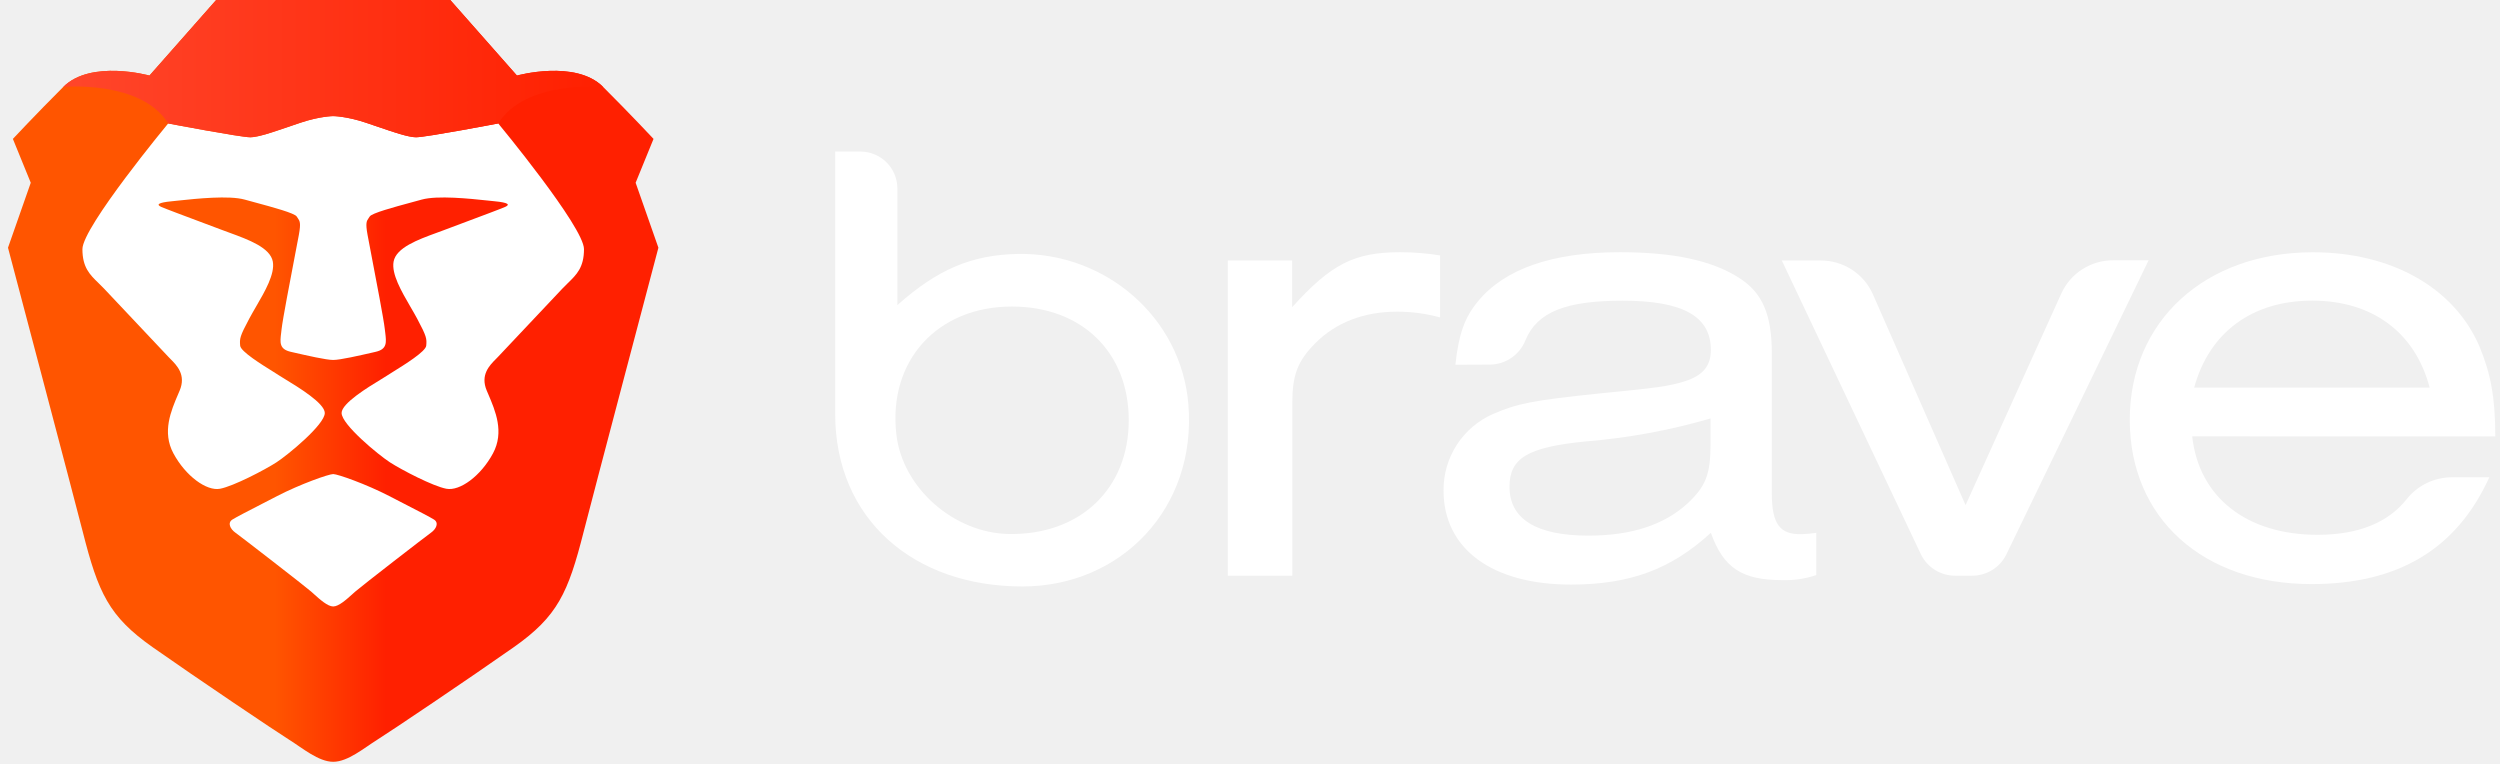
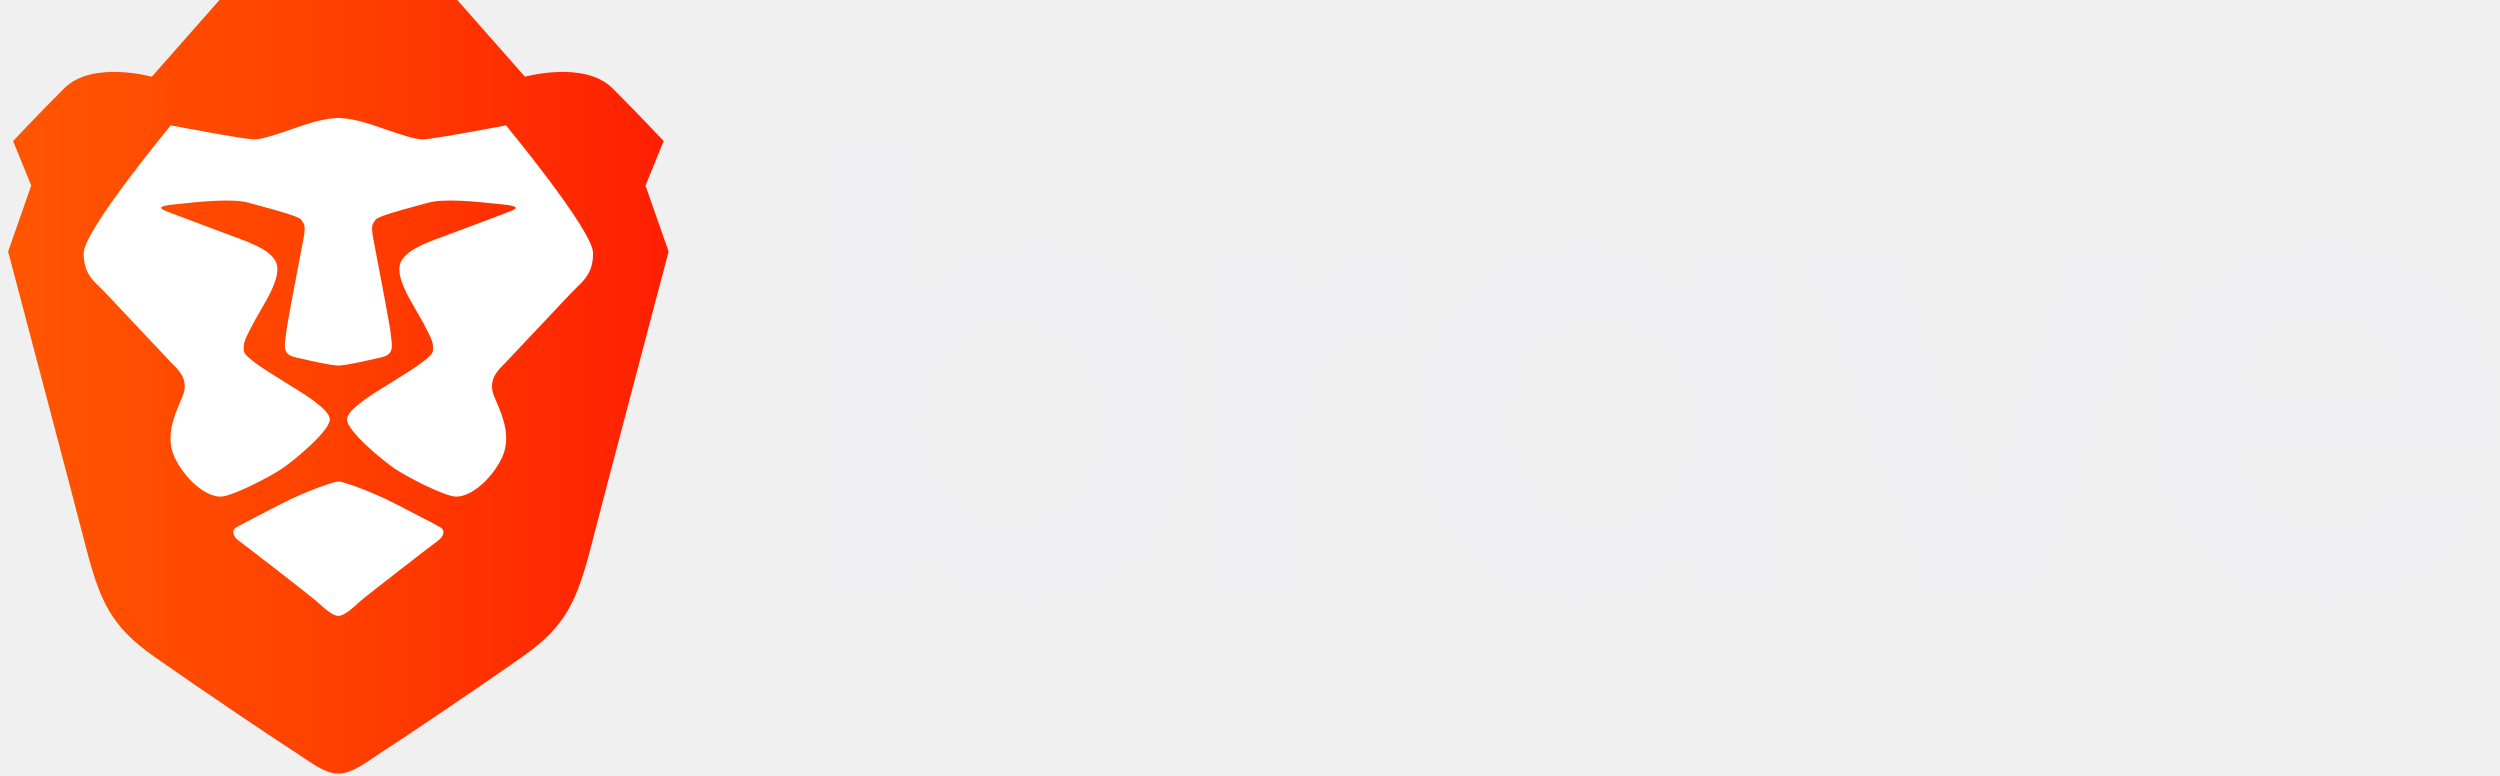
- <svg xmlns="http://www.w3.org/2000/svg" width="131" height="40" viewBox="0 0 131 40" fill="none">
-   <path fill-rule="evenodd" clip-rule="evenodd" d="M43.763 21.676V7.941H45.08C46.153 7.941 47.023 8.809 47.023 9.879V15.986C49.133 14.107 50.928 13.355 53.32 13.307C57.909 13.213 61.891 16.613 62.27 21.176C62.722 26.628 58.748 30.731 53.571 30.731C47.887 30.731 43.763 27.215 43.763 21.676ZM46.968 22.754C47.29 25.592 50.007 27.936 52.871 27.982C56.603 28.038 59.146 25.612 59.146 22.022C59.146 18.432 56.66 16.063 53.033 16.063C49.156 16.054 46.528 18.864 46.968 22.754V22.754Z" fill="white" />
-   <path fill-rule="evenodd" clip-rule="evenodd" d="M67.708 13.65V16.097C69.759 13.826 70.974 13.216 73.375 13.216C74.073 13.217 74.77 13.273 75.46 13.384V16.633C74.724 16.431 73.964 16.33 73.201 16.332C71.463 16.332 70.004 16.9 68.934 17.972C67.996 18.912 67.717 19.647 67.717 21.122V30.169H64.338V13.65H67.708Z" fill="white" />
-   <path fill-rule="evenodd" clip-rule="evenodd" d="M76.262 19.113C76.436 17.504 76.748 16.633 77.442 15.796C78.834 14.093 81.337 13.216 84.881 13.216C87.697 13.216 89.748 13.653 91.173 14.59C92.357 15.359 92.843 16.5 92.843 18.509V25.845C92.843 27.454 93.261 28.021 94.408 27.99C94.664 27.981 94.919 27.958 95.173 27.922V30.133C94.603 30.327 94.003 30.417 93.401 30.399C91.281 30.399 90.309 29.764 89.649 27.919C87.564 29.829 85.407 30.632 82.315 30.632C78.179 30.632 75.642 28.756 75.642 25.706C75.624 23.966 76.65 22.384 78.248 21.687C79.499 21.151 80.264 20.983 83.843 20.614C86.901 20.314 87.424 20.245 88.292 19.976C89.231 19.675 89.649 19.173 89.649 18.336C89.649 16.559 88.155 15.756 85.026 15.756C82.068 15.756 80.543 16.341 79.931 17.833C79.629 18.597 78.891 19.1 78.068 19.105L76.262 19.113ZM89.632 21.928C87.488 22.55 85.286 22.954 83.061 23.134C80.037 23.435 79.098 24.006 79.098 25.512C79.098 27.187 80.489 28.067 83.234 28.067C85.493 28.067 87.197 27.499 88.414 26.392C89.387 25.487 89.632 24.851 89.632 23.271V21.928Z" fill="white" />
-   <path fill-rule="evenodd" clip-rule="evenodd" d="M103.331 30.167H102.461C101.694 30.171 100.992 29.737 100.657 29.049L93.367 13.65H95.392C96.572 13.641 97.647 14.328 98.131 15.401L102.996 26.469L108.022 15.359C108.514 14.302 109.579 13.63 110.747 13.639H112.587L105.126 29.066C104.787 29.744 104.091 30.171 103.331 30.167V30.167Z" fill="white" />
-   <path fill-rule="evenodd" clip-rule="evenodd" d="M114.872 22.865C115.219 26.049 117.716 28.024 121.44 28.024C123.553 28.024 125.138 27.397 126.119 26.145C126.692 25.428 127.561 25.01 128.48 25.01H130.44C128.733 28.762 125.678 30.606 121.124 30.606C115.435 30.606 111.6 27.156 111.6 21.997C111.6 16.837 115.529 13.219 121.195 13.219C125.294 13.219 128.591 15.061 129.92 18.145C130.511 19.564 130.753 20.824 130.753 22.868L114.872 22.865ZM127.314 20.311C126.549 17.396 124.29 15.753 121.161 15.753C118.032 15.753 115.773 17.396 114.974 20.311H127.314Z" fill="white" />
-   <path fill-rule="evenodd" clip-rule="evenodd" d="M33.307 9.576L34.245 7.278C34.245 7.278 33.052 6.001 31.603 4.554C30.155 3.108 27.088 3.959 27.088 3.959L23.594 1.52588e-05H17.46H11.325L7.832 3.959C7.832 3.959 4.765 3.108 3.316 4.554C1.868 6.001 0.675 7.278 0.675 7.278L1.612 9.576L0.419 12.98C0.419 12.98 3.928 26.253 4.339 27.874C5.148 31.065 5.702 32.299 8.002 33.916C10.303 35.533 14.478 38.342 15.159 38.767C15.841 39.193 16.693 39.918 17.46 39.918C18.227 39.918 19.079 39.193 19.76 38.767C20.442 38.342 24.617 35.533 26.917 33.916C29.218 32.299 29.771 31.065 30.581 27.874C30.992 26.253 34.5 12.98 34.5 12.98L33.307 9.576Z" fill="url(#paint0_linear)" />
-   <path fill-rule="evenodd" clip-rule="evenodd" d="M21.805 7.193C22.316 7.193 26.108 6.469 26.108 6.469C26.108 6.469 30.601 11.895 30.601 13.055C30.601 14.013 30.215 14.389 29.76 14.83C29.664 14.923 29.566 15.018 29.468 15.123L26.099 18.696C26.065 18.732 26.028 18.769 25.989 18.809C25.652 19.146 25.157 19.644 25.506 20.47C25.53 20.525 25.554 20.581 25.578 20.638C25.961 21.533 26.434 22.638 25.832 23.757C25.192 24.948 24.095 25.743 23.392 25.611C22.689 25.48 21.038 24.618 20.431 24.225C19.824 23.831 17.9 22.246 17.9 21.64C17.9 21.134 19.284 20.292 19.956 19.884C20.09 19.802 20.195 19.738 20.256 19.697C20.326 19.65 20.442 19.578 20.585 19.489C21.198 19.109 22.306 18.421 22.334 18.116C22.369 17.74 22.355 17.63 21.861 16.701C21.756 16.504 21.633 16.292 21.505 16.074C21.035 15.264 20.507 14.358 20.624 13.709C20.756 12.976 21.905 12.556 22.879 12.2C23.001 12.155 23.12 12.112 23.234 12.069C23.518 11.962 23.875 11.828 24.248 11.688C25.22 11.325 26.301 10.92 26.479 10.838C26.726 10.725 26.662 10.617 25.915 10.546C25.816 10.536 25.693 10.523 25.552 10.508C24.628 10.41 22.922 10.229 22.093 10.46C21.93 10.505 21.747 10.555 21.555 10.607C20.624 10.859 19.483 11.168 19.373 11.345C19.354 11.377 19.335 11.403 19.317 11.429C19.212 11.578 19.144 11.675 19.26 12.308C19.294 12.496 19.365 12.867 19.453 13.326C19.71 14.668 20.112 16.762 20.162 17.232C20.169 17.298 20.177 17.361 20.185 17.423C20.249 17.947 20.292 18.297 19.682 18.436C19.631 18.448 19.578 18.46 19.522 18.473C18.834 18.63 17.825 18.862 17.46 18.862C17.095 18.862 16.085 18.63 15.396 18.472C15.341 18.46 15.288 18.448 15.238 18.436C14.627 18.297 14.67 17.947 14.735 17.423C14.742 17.361 14.75 17.298 14.757 17.232C14.808 16.761 15.21 14.662 15.467 13.32C15.555 12.864 15.626 12.496 15.66 12.308C15.776 11.675 15.708 11.578 15.603 11.429C15.585 11.403 15.566 11.377 15.547 11.345C15.437 11.168 14.296 10.859 13.364 10.607C13.172 10.555 12.99 10.505 12.826 10.46C11.998 10.229 10.292 10.41 9.368 10.508C9.226 10.523 9.104 10.536 9.005 10.546C8.258 10.617 8.194 10.725 8.441 10.838C8.619 10.92 9.699 11.324 10.671 11.688C11.044 11.828 11.402 11.961 11.686 12.069C11.8 12.112 11.919 12.155 12.041 12.2C13.014 12.556 14.164 12.976 14.296 13.709C14.412 14.358 13.885 15.264 13.414 16.073C13.287 16.292 13.164 16.504 13.059 16.701C12.564 17.63 12.551 17.74 12.585 18.116C12.613 18.421 13.721 19.108 14.335 19.489C14.477 19.578 14.594 19.65 14.663 19.697C14.724 19.738 14.829 19.802 14.963 19.883C15.635 20.292 17.019 21.134 17.019 21.64C17.019 22.246 15.095 23.831 14.488 24.225C13.881 24.618 12.23 25.48 11.528 25.611C10.825 25.743 9.728 24.948 9.087 23.757C8.485 22.638 8.958 21.533 9.341 20.638C9.366 20.581 9.39 20.525 9.413 20.47C9.763 19.644 9.267 19.146 8.931 18.809C8.892 18.769 8.854 18.732 8.821 18.696L5.452 15.123C5.354 15.018 5.255 14.923 5.16 14.831C4.705 14.389 4.319 14.013 4.319 13.055C4.319 11.895 8.812 6.469 8.812 6.469C8.812 6.469 12.603 7.193 13.114 7.193C13.522 7.193 14.31 6.922 15.131 6.639C15.339 6.568 15.549 6.496 15.756 6.427C16.778 6.086 17.46 6.084 17.46 6.084C17.46 6.084 18.141 6.086 19.164 6.427C19.37 6.496 19.581 6.568 19.788 6.639C20.61 6.922 21.397 7.193 21.805 7.193ZM21.154 26.384C21.956 26.796 22.524 27.089 22.739 27.223C23.018 27.397 22.848 27.725 22.595 27.904C22.341 28.083 18.936 30.716 18.606 31.007C18.564 31.045 18.519 31.085 18.472 31.127C18.154 31.414 17.748 31.779 17.46 31.779C17.172 31.779 16.765 31.413 16.447 31.127C16.4 31.085 16.356 31.044 16.314 31.007C15.983 30.716 12.578 28.083 12.325 27.904C12.072 27.725 11.902 27.397 12.18 27.223C12.395 27.089 12.964 26.796 13.767 26.383C14.002 26.262 14.257 26.13 14.529 25.99C15.73 25.369 17.226 24.841 17.46 24.841C17.693 24.841 19.19 25.369 20.39 25.99C20.663 26.131 20.919 26.262 21.154 26.384Z" fill="white" />
-   <path fill-rule="evenodd" clip-rule="evenodd" d="M27.088 3.959L23.594 1.52588e-05H17.46H11.325L7.832 3.959C7.832 3.959 4.765 3.108 3.316 4.554C3.316 4.554 7.406 4.186 8.812 6.469C8.812 6.469 12.603 7.193 13.114 7.193C13.626 7.193 14.733 6.767 15.756 6.427C16.778 6.086 17.46 6.084 17.46 6.084C17.46 6.084 18.141 6.086 19.164 6.427C20.186 6.767 21.294 7.193 21.805 7.193C22.316 7.193 26.108 6.469 26.108 6.469C27.514 4.186 31.603 4.554 31.603 4.554C30.155 3.108 27.088 3.959 27.088 3.959" fill="url(#paint1_linear)" />
-   <mask id="mask0" mask-type="alpha" maskUnits="userSpaceOnUse" x="3" y="0" width="29" height="8">
-     <path fill-rule="evenodd" clip-rule="evenodd" d="M27.088 3.959L23.594 1.52588e-05H17.46H11.325L7.832 3.959C7.832 3.959 4.765 3.108 3.316 4.554C3.316 4.554 7.406 4.186 8.812 6.469C8.812 6.469 12.603 7.193 13.114 7.193C13.626 7.193 14.733 6.767 15.756 6.427C16.778 6.086 17.46 6.084 17.46 6.084C17.46 6.084 18.141 6.086 19.164 6.427C20.186 6.767 21.294 7.193 21.805 7.193C22.316 7.193 26.108 6.469 26.108 6.469C27.514 4.186 31.603 4.554 31.603 4.554C30.155 3.108 27.088 3.959 27.088 3.959" fill="white" />
-   </mask>
-   <g mask="url(#mask0)">
- </g>
+ <svg xmlns="http://www.w3.org/2000/svg" width="129" height="40" viewBox="0 0 129 40" fill="none">
+   <path fill-rule="evenodd" clip-rule="evenodd" d="M33.307 9.576L34.245 7.278C34.245 7.278 33.052 6.001 31.603 4.554C30.155 3.108 27.088 3.959 27.088 3.959L23.594 0H17.46H11.325L7.832 3.959C7.832 3.959 4.765 3.108 3.316 4.554C1.868 6.001 0.675 7.278 0.675 7.278L1.612 9.576L0.419 12.98C0.419 12.98 3.928 26.253 4.339 27.874C5.148 31.065 5.702 32.299 8.002 33.916C10.303 35.533 14.478 38.342 15.159 38.767C15.841 39.193 16.693 39.918 17.46 39.918C18.227 39.918 19.079 39.193 19.76 38.767C20.442 38.342 24.617 35.533 26.917 33.916C29.218 32.299 29.772 31.065 30.581 27.874C30.992 26.253 34.5 12.98 34.5 12.98L33.307 9.576Z" fill="url(#paint0_linear_14234_5907)" />
+   <path d="M21.805 7.193C22.316 7.193 26.108 6.469 26.108 6.469C26.108 6.469 30.601 11.895 30.601 13.055C30.601 14.013 30.215 14.389 29.76 14.83C29.664 14.923 29.566 15.018 29.468 15.123L26.099 18.696C26.065 18.732 26.028 18.769 25.989 18.809C25.652 19.146 25.157 19.644 25.506 20.47C25.53 20.525 25.554 20.581 25.578 20.638C25.961 21.533 26.434 22.638 25.832 23.757C25.192 24.948 24.095 25.743 23.392 25.611C22.689 25.48 21.038 24.618 20.431 24.225C19.824 23.831 17.9 22.246 17.9 21.64C17.9 21.134 19.284 20.292 19.956 19.884C20.09 19.802 20.195 19.738 20.256 19.697C20.326 19.65 20.442 19.578 20.585 19.49C21.198 19.109 22.306 18.421 22.334 18.116C22.369 17.74 22.355 17.63 21.861 16.701C21.756 16.504 21.633 16.292 21.505 16.074C21.034 15.264 20.507 14.358 20.624 13.709C20.756 12.976 21.905 12.556 22.879 12.2C23.001 12.155 23.12 12.112 23.234 12.069C23.518 11.962 23.875 11.828 24.248 11.688C25.221 11.325 26.301 10.92 26.479 10.838C26.726 10.725 26.662 10.617 25.915 10.546C25.816 10.536 25.693 10.523 25.552 10.508C24.628 10.41 22.922 10.229 22.093 10.46C21.93 10.505 21.747 10.555 21.555 10.607C20.624 10.859 19.482 11.168 19.373 11.345C19.354 11.377 19.335 11.403 19.317 11.429C19.212 11.578 19.144 11.675 19.26 12.308C19.294 12.496 19.365 12.867 19.453 13.326C19.71 14.668 20.112 16.762 20.162 17.232C20.169 17.298 20.177 17.361 20.185 17.423C20.249 17.947 20.292 18.297 19.682 18.436C19.631 18.448 19.578 18.46 19.522 18.473C18.834 18.63 17.825 18.862 17.46 18.862C17.095 18.862 16.085 18.63 15.396 18.472C15.341 18.46 15.288 18.448 15.238 18.436C14.627 18.297 14.67 17.947 14.735 17.423C14.742 17.361 14.75 17.298 14.757 17.232C14.808 16.761 15.21 14.662 15.467 13.32C15.555 12.864 15.626 12.496 15.66 12.308C15.776 11.675 15.707 11.578 15.603 11.429C15.585 11.403 15.566 11.377 15.547 11.345C15.437 11.168 14.296 10.859 13.364 10.607C13.172 10.555 12.99 10.505 12.826 10.46C11.997 10.229 10.292 10.41 9.368 10.508C9.226 10.523 9.104 10.536 9.005 10.546C8.258 10.617 8.194 10.725 8.441 10.838C8.619 10.92 9.699 11.324 10.671 11.688C11.044 11.828 11.402 11.961 11.686 12.069C11.8 12.112 11.919 12.155 12.041 12.2C13.014 12.556 14.164 12.976 14.296 13.709C14.412 14.358 13.885 15.264 13.414 16.073C13.287 16.292 13.164 16.504 13.059 16.701C12.564 17.63 12.551 17.74 12.585 18.116C12.613 18.421 13.721 19.108 14.335 19.489C14.477 19.578 14.594 19.65 14.663 19.697C14.724 19.738 14.829 19.802 14.963 19.883C15.635 20.292 17.019 21.134 17.019 21.64C17.019 22.246 15.095 23.831 14.488 24.225C13.881 24.618 12.23 25.48 11.528 25.611C10.825 25.743 9.728 24.948 9.087 23.757C8.485 22.638 8.958 21.533 9.341 20.638C9.366 20.581 9.39 20.525 9.413 20.47C9.762 19.644 9.267 19.146 8.931 18.809C8.892 18.769 8.854 18.732 8.821 18.696L5.452 15.123C5.354 15.018 5.255 14.923 5.16 14.831C4.705 14.389 4.319 14.013 4.319 13.055C4.319 11.895 8.812 6.469 8.812 6.469C8.812 6.469 12.603 7.193 13.114 7.193C13.522 7.193 14.31 6.922 15.131 6.639C15.339 6.568 15.549 6.496 15.756 6.427C16.778 6.086 17.46 6.084 17.46 6.084C17.46 6.084 18.141 6.086 19.164 6.427C19.37 6.496 19.581 6.568 19.788 6.639C20.61 6.922 21.397 7.193 21.805 7.193Z" fill="white" />
+   <path d="M21.154 26.384C21.956 26.796 22.524 27.089 22.739 27.223C23.017 27.397 22.848 27.725 22.595 27.904C22.341 28.083 18.936 30.716 18.606 31.007C18.564 31.045 18.519 31.085 18.472 31.127C18.154 31.414 17.748 31.779 17.46 31.779C17.172 31.779 16.765 31.413 16.447 31.127C16.4 31.085 16.356 31.044 16.314 31.007C15.983 30.716 12.578 28.083 12.325 27.904C12.072 27.725 11.902 27.397 12.18 27.223C12.395 27.089 12.964 26.796 13.767 26.383C14.002 26.262 14.257 26.13 14.529 25.99C15.73 25.369 17.226 24.841 17.46 24.841C17.693 24.841 19.19 25.369 20.39 25.99C20.663 26.131 20.919 26.262 21.154 26.384Z" fill="white" />
+   <path d="M49.872 13.471C50.887 12.936 52.047 12.669 53.349 12.669C54.866 12.669 56.238 13.044 57.465 13.791C58.692 14.538 59.666 15.602 60.381 16.98C61.096 18.358 61.453 19.953 61.453 21.77C61.453 23.587 61.096 25.195 60.381 26.593C59.666 27.991 58.692 29.076 57.465 29.846C56.236 30.616 54.863 31 53.349 31C52.023 31 50.866 30.738 49.872 30.215C48.878 29.692 48.081 29.015 47.486 28.18V30.712H43V7H47.486V15.555C48.061 14.701 48.858 14.006 49.872 13.474V13.471ZM56.218 19C55.779 18.221 55.203 17.628 54.488 17.221C53.773 16.814 52.997 16.613 52.166 16.613C51.334 16.613 50.59 16.823 49.875 17.238C49.16 17.654 48.581 18.259 48.145 19.049C47.706 19.84 47.488 20.77 47.488 21.837C47.488 22.904 47.706 23.834 48.145 24.625C48.584 25.416 49.16 26.017 49.875 26.436C50.59 26.852 51.355 27.061 52.166 27.061C52.977 27.061 53.773 26.849 54.488 26.422C55.203 25.994 55.782 25.387 56.218 24.596C56.657 23.805 56.875 22.866 56.875 21.776C56.875 20.686 56.657 19.785 56.218 19.006V19Z" fill="#F0F0F4" />
+   <path d="M69.546 13.503C70.477 12.968 71.538 12.701 72.736 12.701V17.41H71.549C70.139 17.41 69.076 17.741 68.361 18.404C67.645 19.067 67.288 20.221 67.288 21.863V30.706H62.802V12.956H67.288V15.712C67.863 14.773 68.616 14.035 69.546 13.5V13.503Z" fill="#F0F0F4" />
+   <path d="M74.384 16.997C75.099 15.608 76.07 14.541 77.299 13.794C78.526 13.046 79.901 12.671 81.416 12.671C82.741 12.671 83.898 12.939 84.892 13.474C85.887 14.009 86.68 14.68 87.279 15.491V12.959H91.796V30.709H87.279V28.113C86.704 28.948 85.907 29.637 84.892 30.18C83.878 30.724 82.709 30.997 81.384 30.997C79.889 30.997 78.526 30.613 77.299 29.843C76.07 29.073 75.099 27.991 74.384 26.59C73.669 25.192 73.311 23.584 73.311 21.767C73.311 19.951 73.669 18.381 74.384 16.994V16.997ZM86.639 19.032C86.212 18.253 85.637 17.654 84.91 17.238C84.183 16.823 83.404 16.613 82.57 16.613C81.736 16.613 80.968 16.817 80.262 17.221C79.558 17.628 78.986 18.221 78.546 19C78.108 19.779 77.889 20.703 77.889 21.77C77.889 22.837 78.108 23.773 78.546 24.573C78.986 25.375 79.561 25.988 80.276 26.416C80.991 26.843 81.756 27.055 82.567 27.055C83.378 27.055 84.18 26.846 84.907 26.43C85.634 26.015 86.209 25.416 86.637 24.637C87.064 23.858 87.276 22.922 87.276 21.834C87.276 20.747 87.061 19.811 86.637 19.032H86.639Z" fill="#F0F0F4" />
+   <path d="M102.308 26.578L106.794 12.959H111.567L104.997 30.709H99.549L93.012 12.959H97.817L102.302 26.578H102.308Z" fill="#F0F0F4" />
+   <path d="M128.552 23.18H115.576C115.683 24.462 116.131 25.465 116.922 26.192C117.712 26.919 118.683 27.282 119.837 27.282C121.503 27.282 122.689 26.567 123.395 25.134H128.233C127.721 26.843 126.738 28.247 125.285 29.346C123.831 30.448 122.049 30.997 119.933 30.997C118.224 30.997 116.692 30.619 115.334 29.86C113.977 29.102 112.922 28.029 112.163 26.64C111.404 25.25 111.026 23.648 111.026 21.834C111.026 20.02 111.398 18.384 112.148 16.997C112.895 15.608 113.942 14.541 115.288 13.794C116.634 13.046 118.183 12.671 119.933 12.671C121.683 12.671 123.131 13.035 124.468 13.762C125.802 14.488 126.84 15.52 127.576 16.855C128.311 18.189 128.68 19.724 128.68 21.453C128.68 22.093 128.637 22.672 128.552 23.183V23.18ZM124.035 20.169C124.015 19.015 123.596 18.09 122.785 17.398C121.974 16.703 120.98 16.358 119.805 16.358C118.695 16.358 117.759 16.695 117.003 17.366C116.244 18.038 115.779 18.974 115.61 20.169H124.038H124.035Z" fill="#F0F0F4" />
  <defs>
-     <linearGradient id="paint0_linear" x1="0.419" y1="40.199" x2="34.5" y2="40.199" gradientUnits="userSpaceOnUse">
-       <stop stop-color="#FF5500" />
-       <stop offset="0.41" stop-color="#FF5500" />
-       <stop offset="0.582" stop-color="#FF2000" />
-       <stop offset="1" stop-color="#FF2000" />
-     </linearGradient>
-     <linearGradient id="paint1_linear" x1="3.924" y1="7.166" x2="31.603" y2="7.166" gradientUnits="userSpaceOnUse">
-       <stop stop-color="#FF452A" />
-       <stop offset="1" stop-color="#FF2000" />
+     <linearGradient id="paint0_linear_14234_5907" x1="0.419" y1="40.199" x2="34.5" y2="40.199" gradientUnits="userSpaceOnUse">
+       <stop stop-color="#FF5601" />
+       <stop offset="0.5" stop-color="#FF4000" />
+       <stop offset="1" stop-color="#FF1F01" />
    </linearGradient>
  </defs>
</svg>
